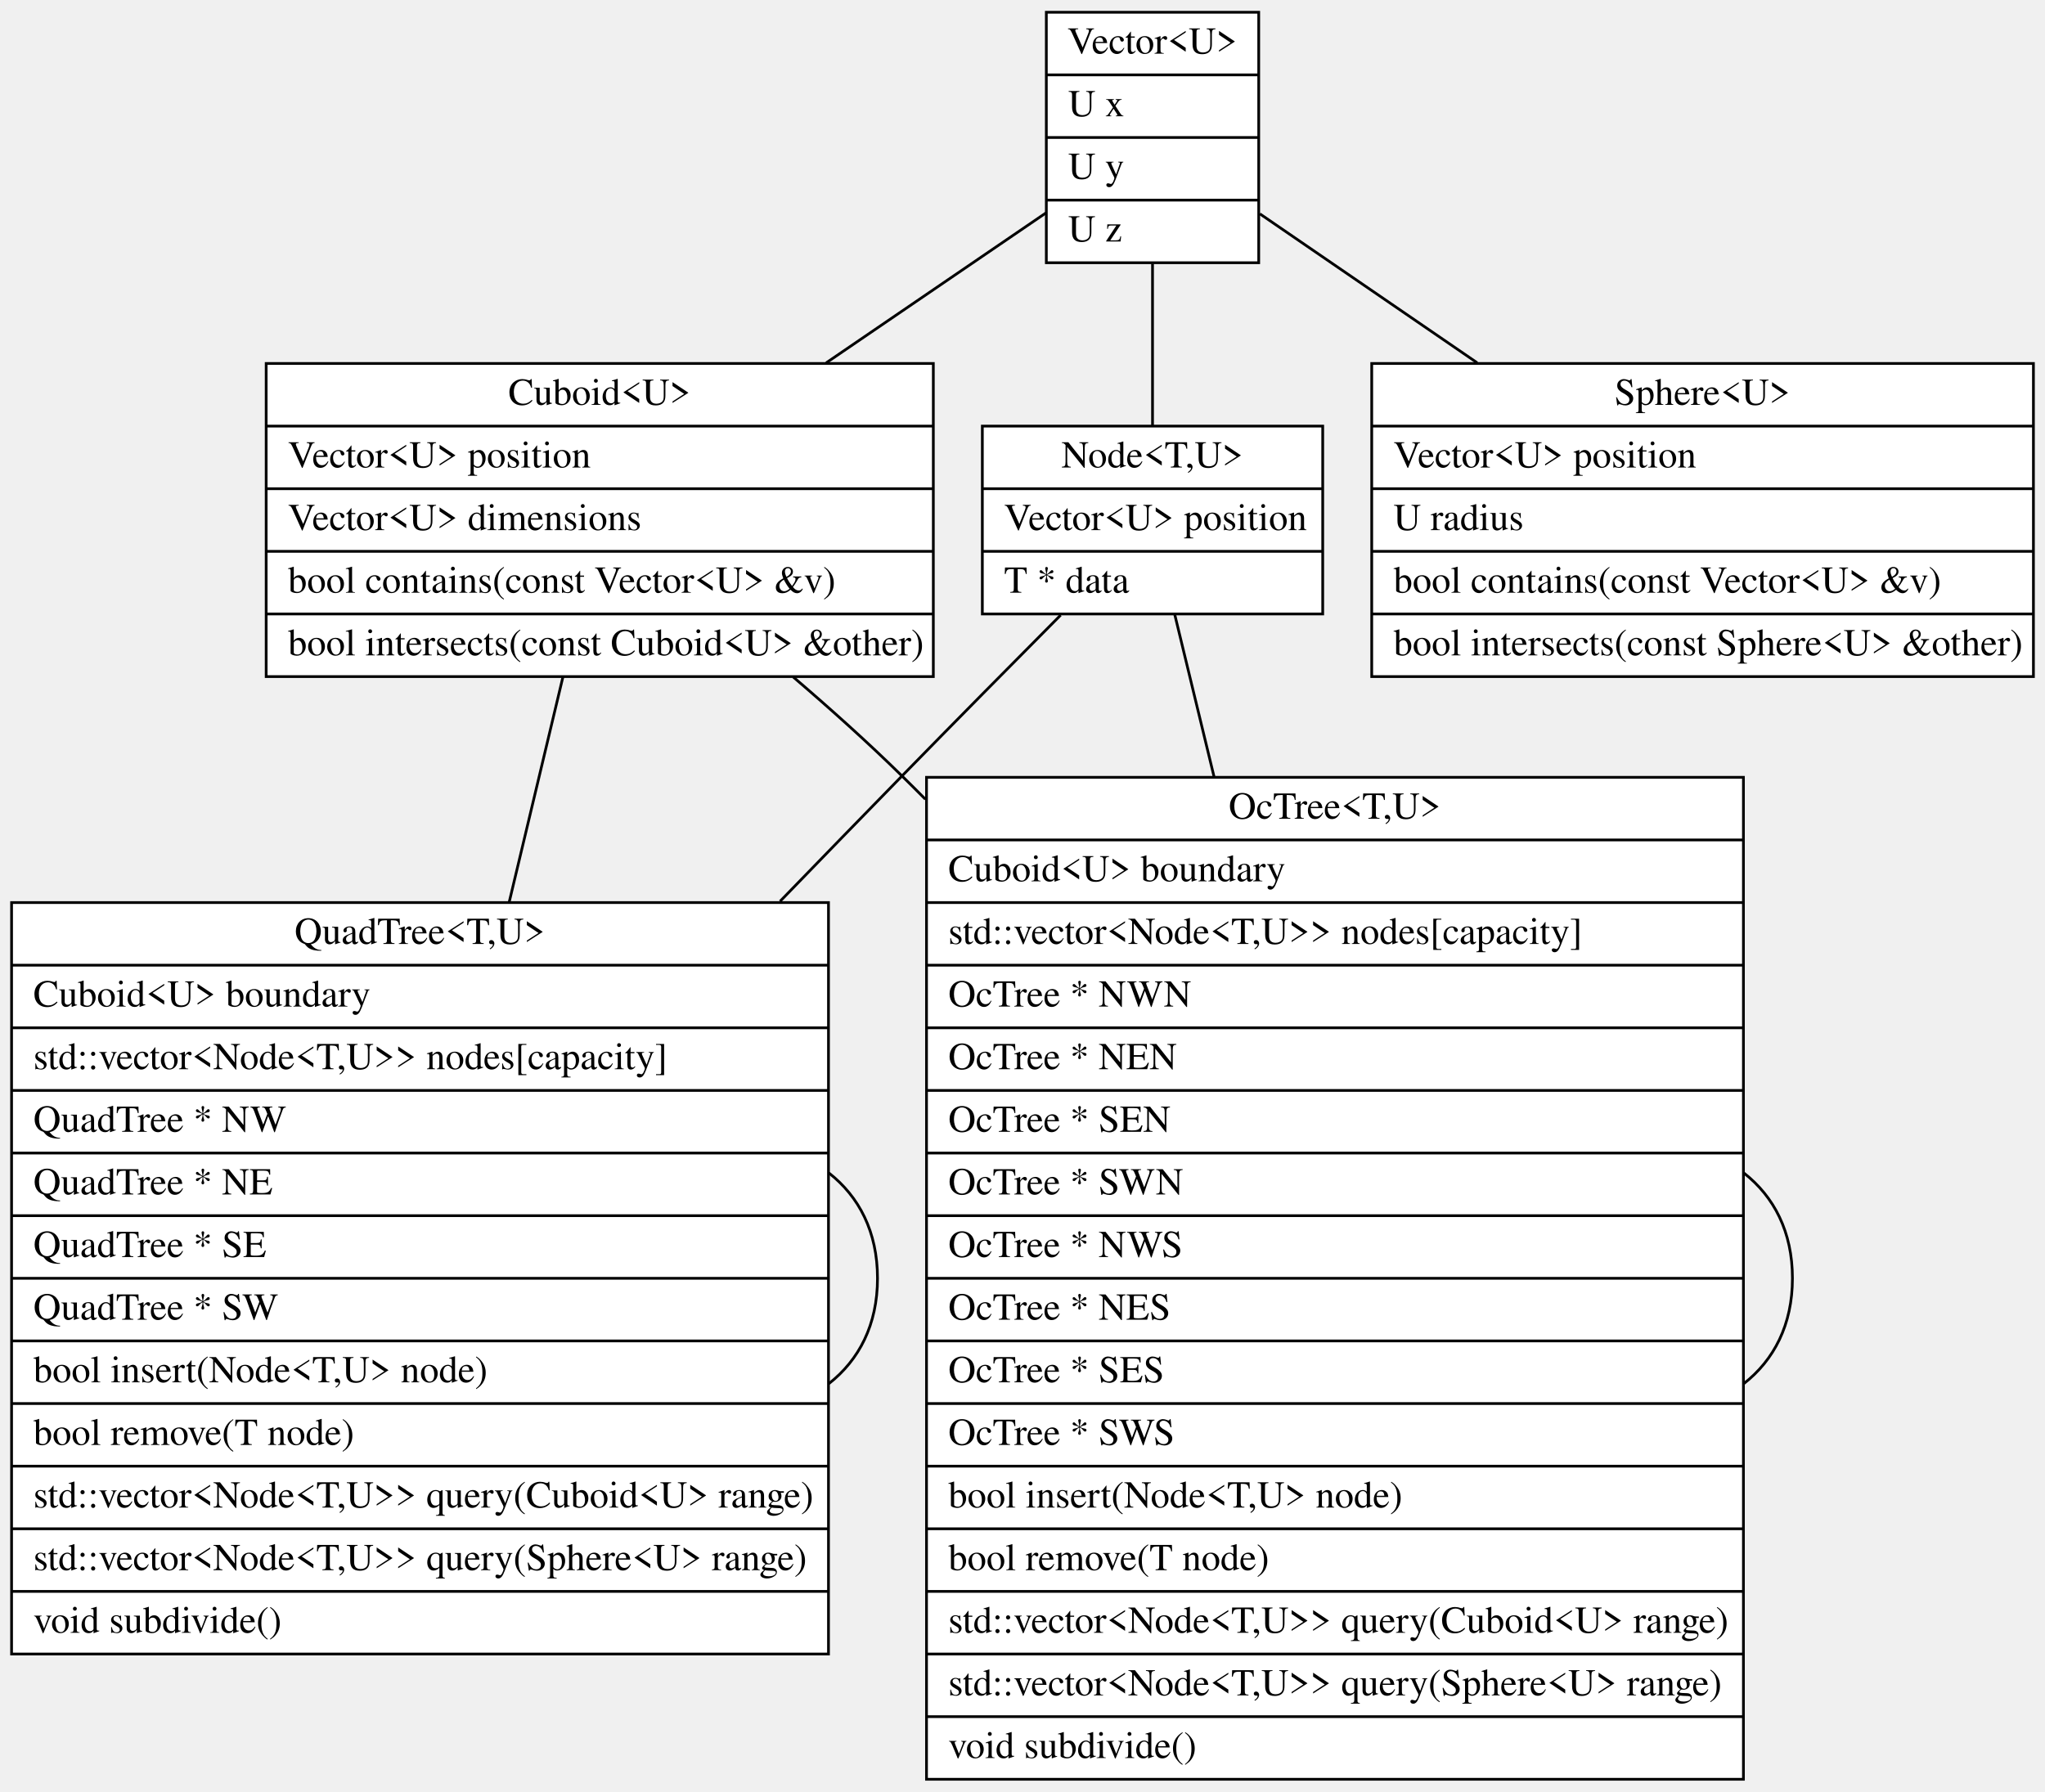
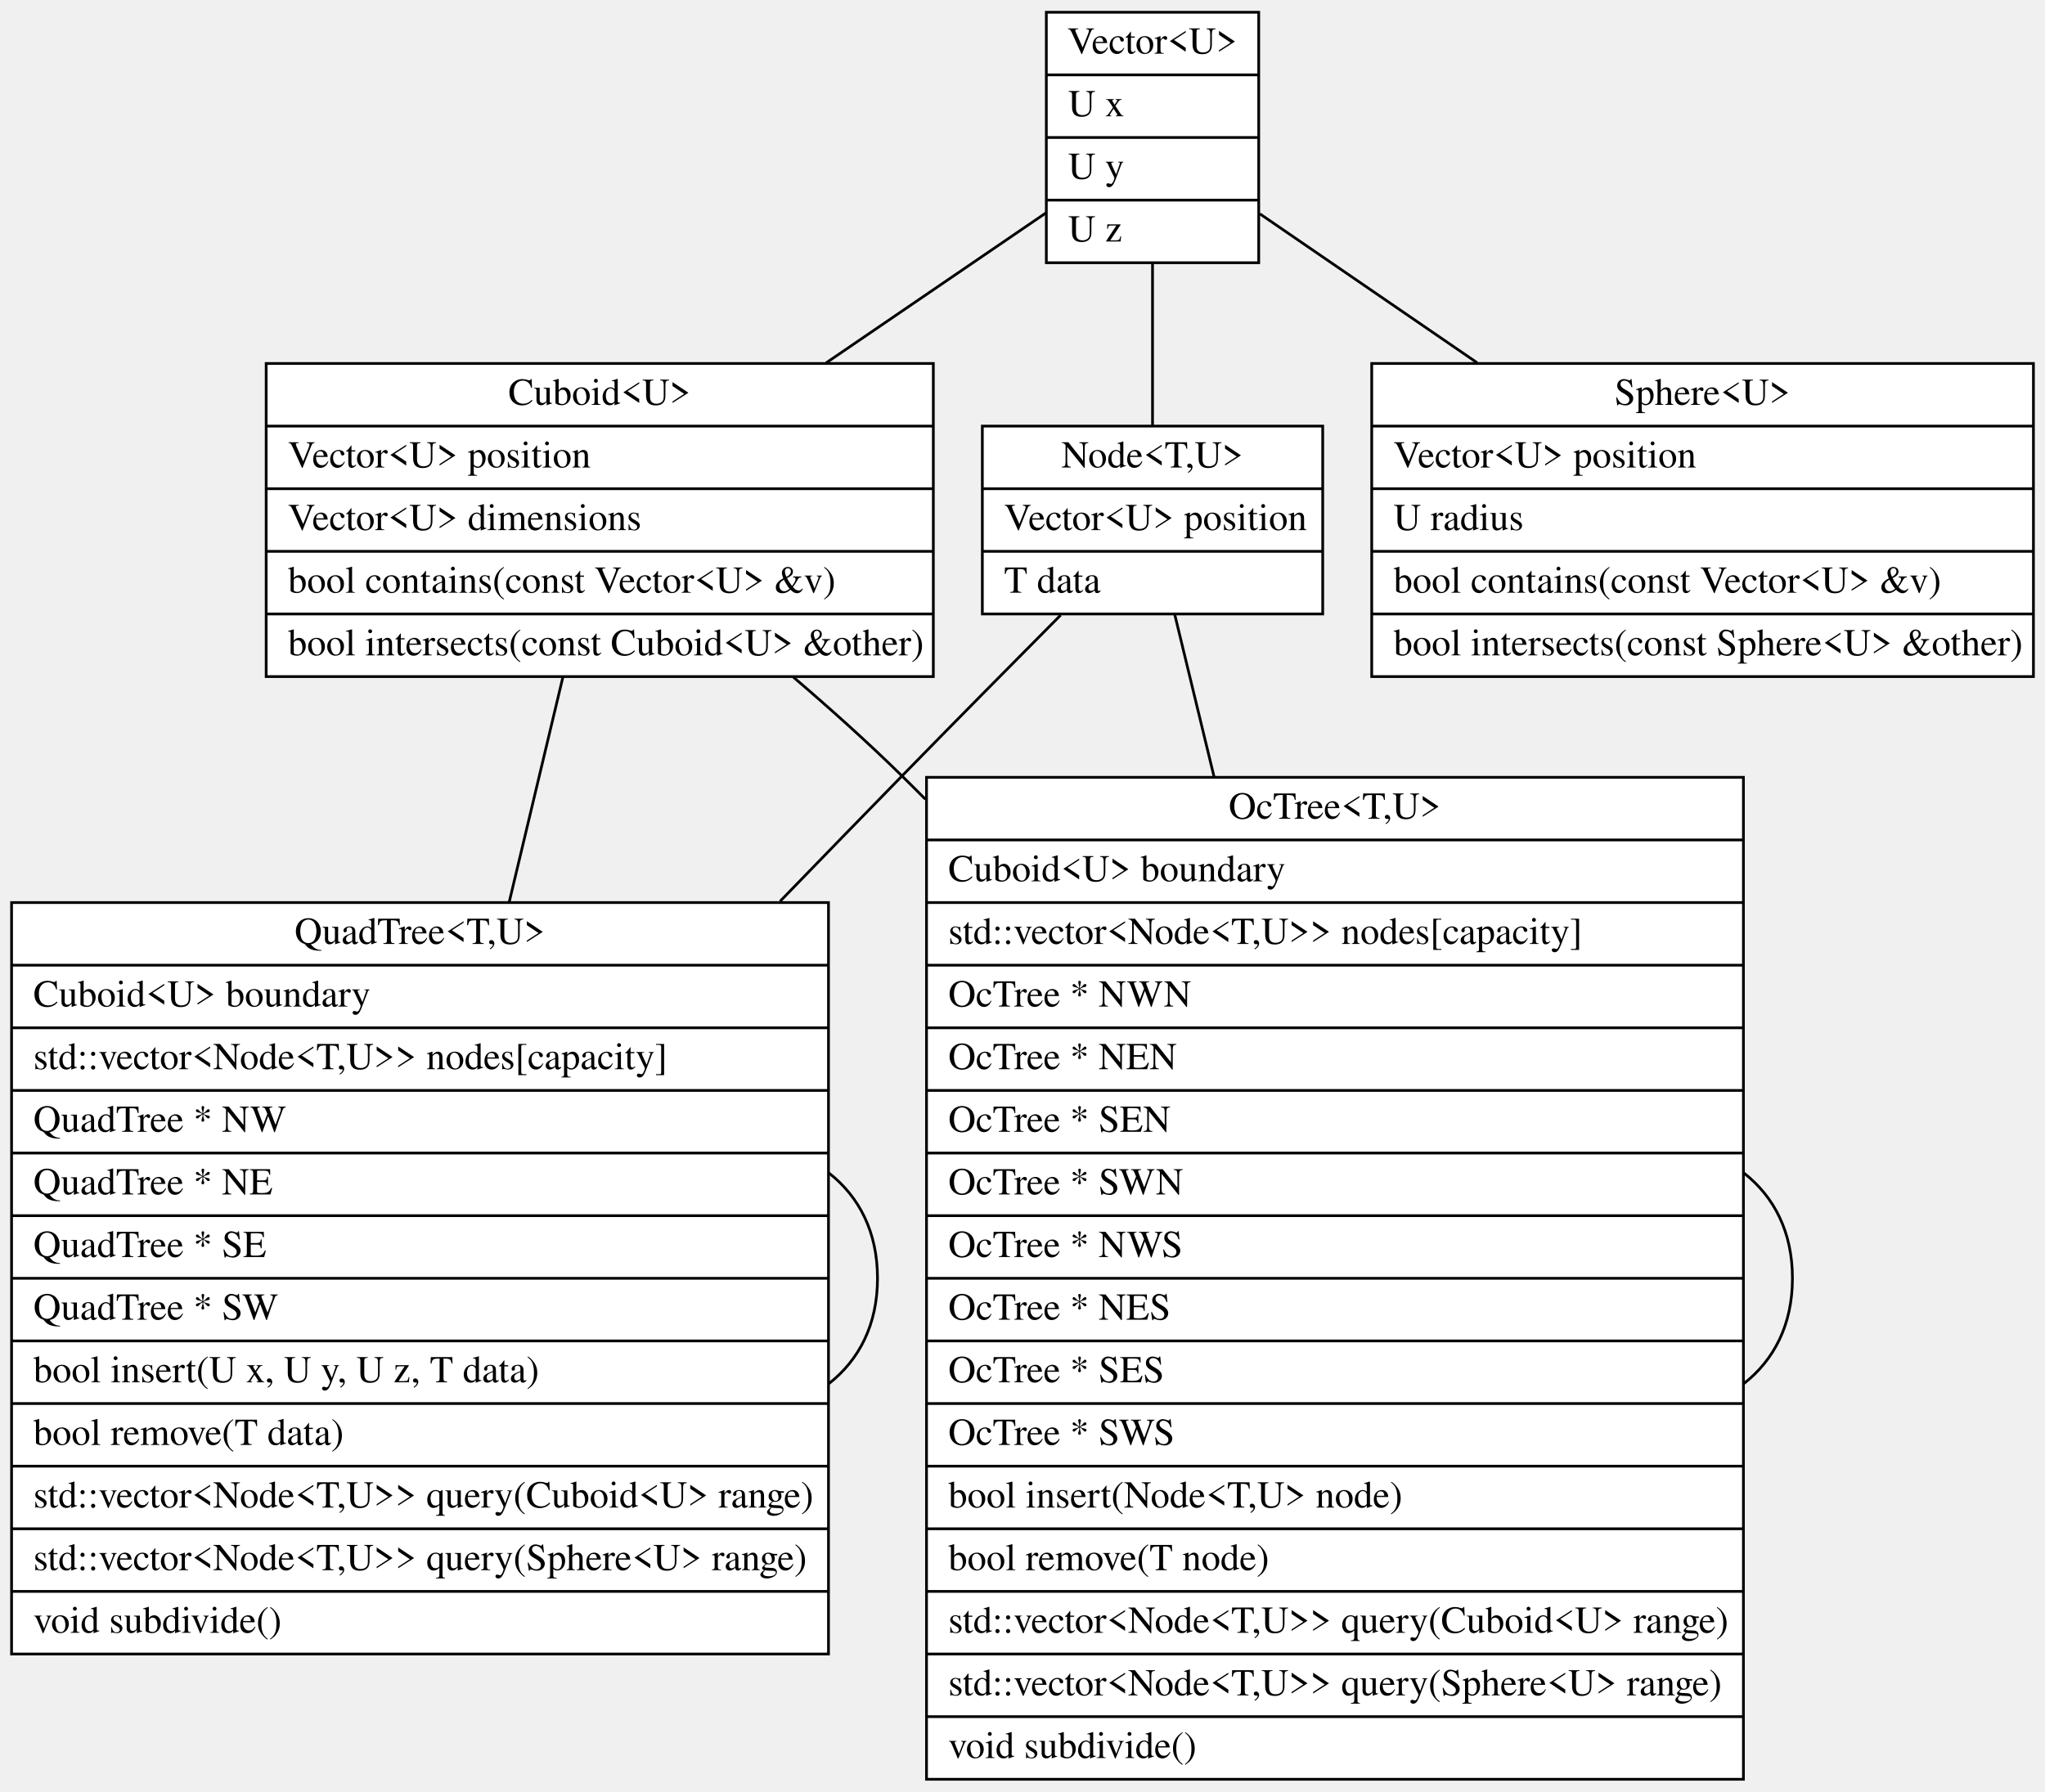
<svg xmlns="http://www.w3.org/2000/svg" width="751pt" height="658pt" viewBox="0.00 0.00 750.50 658.00">
  <g id="graph0" class="graph" transform="scale(1 1) rotate(0) translate(4 654)">
    <g id="node1" class="node">
      <polygon fill="white" stroke="black" points="380,-557.5 380,-649.5 458,-649.5 458,-557.5 380,-557.5" />
      <text text-anchor="middle" x="419" y="-634.3" font-family="Times,serif" font-size="14.00">Vector&lt;U&gt;</text>
      <polyline fill="none" stroke="black" points="380,-626.5 458,-626.5 " />
      <text text-anchor="start" x="388" y="-611.3" font-family="Times,serif" font-size="14.00">U x</text>
      <polyline fill="none" stroke="black" points="380,-603.5 458,-603.5 " />
      <text text-anchor="start" x="388" y="-588.3" font-family="Times,serif" font-size="14.00">U y</text>
      <polyline fill="none" stroke="black" points="380,-580.5 458,-580.5 " />
      <text text-anchor="start" x="388" y="-565.3" font-family="Times,serif" font-size="14.00">U z</text>
    </g>
    <g id="node2" class="node">
      <polygon fill="white" stroke="black" points="356.5,-428.5 356.5,-497.5 481.5,-497.5 481.5,-428.5 356.5,-428.5" />
      <text text-anchor="middle" x="419" y="-482.3" font-family="Times,serif" font-size="14.00">Node&lt;T,U&gt;</text>
      <polyline fill="none" stroke="black" points="356.5,-474.5 481.5,-474.5 " />
      <text text-anchor="start" x="364.5" y="-459.3" font-family="Times,serif" font-size="14.00">Vector&lt;U&gt; position</text>
      <polyline fill="none" stroke="black" points="356.5,-451.5 481.5,-451.5 " />
-       <text text-anchor="start" x="364.5" y="-436.3" font-family="Times,serif" font-size="14.00">T * data</text>
+       <text text-anchor="start" x="364.5" y="-436.3" font-family="Times,serif" font-size="14.00">T data</text>
    </g>
    <g id="edge1" class="edge">
      <path fill="none" stroke="black" d="M419,-557.14C419,-537.74 419,-515.48 419,-497.58" />
    </g>
    <g id="node3" class="node">
      <polygon fill="white" stroke="black" points="499.5,-405.5 499.5,-520.5 742.5,-520.5 742.5,-405.5 499.5,-405.5" />
      <text text-anchor="middle" x="621" y="-505.3" font-family="Times,serif" font-size="14.00">Sphere&lt;U&gt;</text>
      <polyline fill="none" stroke="black" points="499.5,-497.5 742.5,-497.5 " />
      <text text-anchor="start" x="507.5" y="-482.3" font-family="Times,serif" font-size="14.00">Vector&lt;U&gt; position</text>
      <polyline fill="none" stroke="black" points="499.5,-474.5 742.5,-474.5 " />
      <text text-anchor="start" x="507.5" y="-459.3" font-family="Times,serif" font-size="14.00">U radius</text>
      <polyline fill="none" stroke="black" points="499.5,-451.5 742.5,-451.5 " />
      <text text-anchor="start" x="507.5" y="-436.3" font-family="Times,serif" font-size="14.00">bool contains(const Vector&lt;U&gt; &amp;v)</text>
      <polyline fill="none" stroke="black" points="499.5,-428.5 742.5,-428.5 " />
      <text text-anchor="start" x="507.5" y="-413.3" font-family="Times,serif" font-size="14.00">bool intersects(const Sphere&lt;U&gt; &amp;other)</text>
    </g>
    <g id="edge3" class="edge">
      <path fill="none" stroke="black" d="M458.42,-575.46C481.16,-559.88 510.62,-539.68 538.22,-520.76" />
    </g>
    <g id="node4" class="node">
      <polygon fill="white" stroke="black" points="93.5,-405.5 93.5,-520.5 338.5,-520.5 338.5,-405.5 93.5,-405.5" />
      <text text-anchor="middle" x="216" y="-505.3" font-family="Times,serif" font-size="14.00">Cuboid&lt;U&gt;</text>
      <polyline fill="none" stroke="black" points="93.5,-497.5 338.5,-497.5 " />
      <text text-anchor="start" x="101.5" y="-482.3" font-family="Times,serif" font-size="14.00">Vector&lt;U&gt; position</text>
      <polyline fill="none" stroke="black" points="93.5,-474.5 338.5,-474.5 " />
      <text text-anchor="start" x="101.5" y="-459.3" font-family="Times,serif" font-size="14.00">Vector&lt;U&gt; dimensions</text>
      <polyline fill="none" stroke="black" points="93.5,-451.5 338.5,-451.5 " />
      <text text-anchor="start" x="101.5" y="-436.3" font-family="Times,serif" font-size="14.00">bool contains(const Vector&lt;U&gt; &amp;v)</text>
      <polyline fill="none" stroke="black" points="93.5,-428.5 338.5,-428.5 " />
      <text text-anchor="start" x="101.5" y="-413.3" font-family="Times,serif" font-size="14.00">bool intersects(const Cuboid&lt;U&gt; &amp;other)</text>
    </g>
    <g id="edge2" class="edge">
      <path fill="none" stroke="black" d="M379.86,-575.8C356.94,-560.16 327.08,-539.78 299.14,-520.72" />
    </g>
    <g id="node5" class="node">
      <polygon fill="white" stroke="black" points="0,-46.5 0,-322.5 300,-322.5 300,-46.5 0,-46.5" />
      <text text-anchor="middle" x="150" y="-307.3" font-family="Times,serif" font-size="14.00">QuadTree&lt;T,U&gt;</text>
      <polyline fill="none" stroke="black" points="0,-299.5 300,-299.5 " />
      <text text-anchor="start" x="8" y="-284.3" font-family="Times,serif" font-size="14.00">Cuboid&lt;U&gt; boundary</text>
      <polyline fill="none" stroke="black" points="0,-276.5 300,-276.5 " />
      <text text-anchor="start" x="8" y="-261.3" font-family="Times,serif" font-size="14.00">std::vector&lt;Node&lt;T,U&gt;&gt; nodes[capacity]</text>
      <polyline fill="none" stroke="black" points="0,-253.5 300,-253.5 " />
      <text text-anchor="start" x="8" y="-238.3" font-family="Times,serif" font-size="14.00">QuadTree * NW</text>
      <polyline fill="none" stroke="black" points="0,-230.5 300,-230.5 " />
      <text text-anchor="start" x="8" y="-215.3" font-family="Times,serif" font-size="14.00">QuadTree * NE</text>
      <polyline fill="none" stroke="black" points="0,-207.5 300,-207.5 " />
      <text text-anchor="start" x="8" y="-192.3" font-family="Times,serif" font-size="14.00">QuadTree * SE</text>
      <polyline fill="none" stroke="black" points="0,-184.5 300,-184.5 " />
      <text text-anchor="start" x="8" y="-169.3" font-family="Times,serif" font-size="14.00">QuadTree * SW</text>
      <polyline fill="none" stroke="black" points="0,-161.5 300,-161.5 " />
-       <text text-anchor="start" x="8" y="-146.3" font-family="Times,serif" font-size="14.00">bool insert(Node&lt;T,U&gt; node)</text>
+       <text text-anchor="start" x="8" y="-146.3" font-family="Times,serif" font-size="14.00">bool insert(U x, U y, U z, T data)</text>
      <polyline fill="none" stroke="black" points="0,-138.5 300,-138.5 " />
-       <text text-anchor="start" x="8" y="-123.3" font-family="Times,serif" font-size="14.00">bool remove(T node)</text>
+       <text text-anchor="start" x="8" y="-123.3" font-family="Times,serif" font-size="14.00">bool remove(T data)</text>
      <polyline fill="none" stroke="black" points="0,-115.5 300,-115.5 " />
      <text text-anchor="start" x="8" y="-100.3" font-family="Times,serif" font-size="14.00">std::vector&lt;Node&lt;T,U&gt;&gt; query(Cuboid&lt;U&gt; range)</text>
      <polyline fill="none" stroke="black" points="0,-92.5 300,-92.5 " />
      <text text-anchor="start" x="8" y="-77.3" font-family="Times,serif" font-size="14.00">std::vector&lt;Node&lt;T,U&gt;&gt; query(Sphere&lt;U&gt; range)</text>
      <polyline fill="none" stroke="black" points="0,-69.5 300,-69.5 " />
      <text text-anchor="start" x="8" y="-54.3" font-family="Times,serif" font-size="14.00">void subdivide()</text>
    </g>
    <g id="edge4" class="edge">
      <path fill="none" stroke="black" d="M385.26,-428.08C367.8,-410.5 346.2,-388.66 327,-369 312.46,-354.12 297.3,-338.52 282.22,-322.96" />
    </g>
    <g id="node6" class="node">
      <polygon fill="white" stroke="black" points="336,-0.5 336,-368.5 636,-368.5 636,-0.5 336,-0.5" />
      <text text-anchor="middle" x="486" y="-353.3" font-family="Times,serif" font-size="14.00">OcTree&lt;T,U&gt;</text>
      <polyline fill="none" stroke="black" points="336,-345.5 636,-345.5 " />
      <text text-anchor="start" x="344" y="-330.3" font-family="Times,serif" font-size="14.00">Cuboid&lt;U&gt; boundary</text>
      <polyline fill="none" stroke="black" points="336,-322.5 636,-322.5 " />
      <text text-anchor="start" x="344" y="-307.3" font-family="Times,serif" font-size="14.00">std::vector&lt;Node&lt;T,U&gt;&gt; nodes[capacity]</text>
      <polyline fill="none" stroke="black" points="336,-299.5 636,-299.5 " />
      <text text-anchor="start" x="344" y="-284.3" font-family="Times,serif" font-size="14.00">OcTree * NWN</text>
      <polyline fill="none" stroke="black" points="336,-276.5 636,-276.5 " />
      <text text-anchor="start" x="344" y="-261.3" font-family="Times,serif" font-size="14.00">OcTree * NEN</text>
      <polyline fill="none" stroke="black" points="336,-253.5 636,-253.5 " />
      <text text-anchor="start" x="344" y="-238.3" font-family="Times,serif" font-size="14.00">OcTree * SEN</text>
      <polyline fill="none" stroke="black" points="336,-230.5 636,-230.5 " />
      <text text-anchor="start" x="344" y="-215.3" font-family="Times,serif" font-size="14.00">OcTree * SWN</text>
      <polyline fill="none" stroke="black" points="336,-207.5 636,-207.5 " />
      <text text-anchor="start" x="344" y="-192.3" font-family="Times,serif" font-size="14.00">OcTree * NWS</text>
      <polyline fill="none" stroke="black" points="336,-184.5 636,-184.5 " />
      <text text-anchor="start" x="344" y="-169.3" font-family="Times,serif" font-size="14.00">OcTree * NES</text>
      <polyline fill="none" stroke="black" points="336,-161.5 636,-161.5 " />
      <text text-anchor="start" x="344" y="-146.3" font-family="Times,serif" font-size="14.00">OcTree * SES</text>
      <polyline fill="none" stroke="black" points="336,-138.5 636,-138.5 " />
      <text text-anchor="start" x="344" y="-123.3" font-family="Times,serif" font-size="14.00">OcTree * SWS</text>
      <polyline fill="none" stroke="black" points="336,-115.5 636,-115.5 " />
      <text text-anchor="start" x="344" y="-100.3" font-family="Times,serif" font-size="14.00">bool insert(Node&lt;T,U&gt; node)</text>
      <polyline fill="none" stroke="black" points="336,-92.5 636,-92.5 " />
      <text text-anchor="start" x="344" y="-77.3" font-family="Times,serif" font-size="14.00">bool remove(T node)</text>
      <polyline fill="none" stroke="black" points="336,-69.5 636,-69.5 " />
      <text text-anchor="start" x="344" y="-54.3" font-family="Times,serif" font-size="14.00">std::vector&lt;Node&lt;T,U&gt;&gt; query(Cuboid&lt;U&gt; range)</text>
      <polyline fill="none" stroke="black" points="336,-46.5 636,-46.5 " />
      <text text-anchor="start" x="344" y="-31.3" font-family="Times,serif" font-size="14.00">std::vector&lt;Node&lt;T,U&gt;&gt; query(Sphere&lt;U&gt; range)</text>
      <polyline fill="none" stroke="black" points="336,-23.5 636,-23.5 " />
      <text text-anchor="start" x="344" y="-8.3" font-family="Times,serif" font-size="14.00">void subdivide()</text>
    </g>
    <g id="edge5" class="edge">
      <path fill="none" stroke="black" d="M427.14,-428.38C431.08,-412.18 436.12,-391.38 441.58,-368.78" />
    </g>
    <g id="edge6" class="edge">
      <path fill="none" stroke="black" d="M202.48,-405.38C196.72,-381.2 189.7,-351.84 182.72,-322.56" />
    </g>
    <g id="edge7" class="edge">
      <path fill="none" stroke="black" d="M287.06,-405.34C300.66,-393.7 314.54,-381.26 327,-369 329.86,-366.2 332.72,-363.34 335.58,-360.46" />
    </g>
    <g id="edge8" class="edge">
      <path fill="none" stroke="black" d="M300.16,-223.18C311.22,-214.5 318,-201.6 318,-184.5 318,-167.4 311.22,-154.5 300.16,-145.82" />
    </g>
    <g id="edge9" class="edge">
      <path fill="none" stroke="black" d="M636.16,-223.18C647.22,-214.5 654,-201.6 654,-184.5 654,-167.4 647.22,-154.5 636.16,-145.82" />
    </g>
  </g>
</svg>
